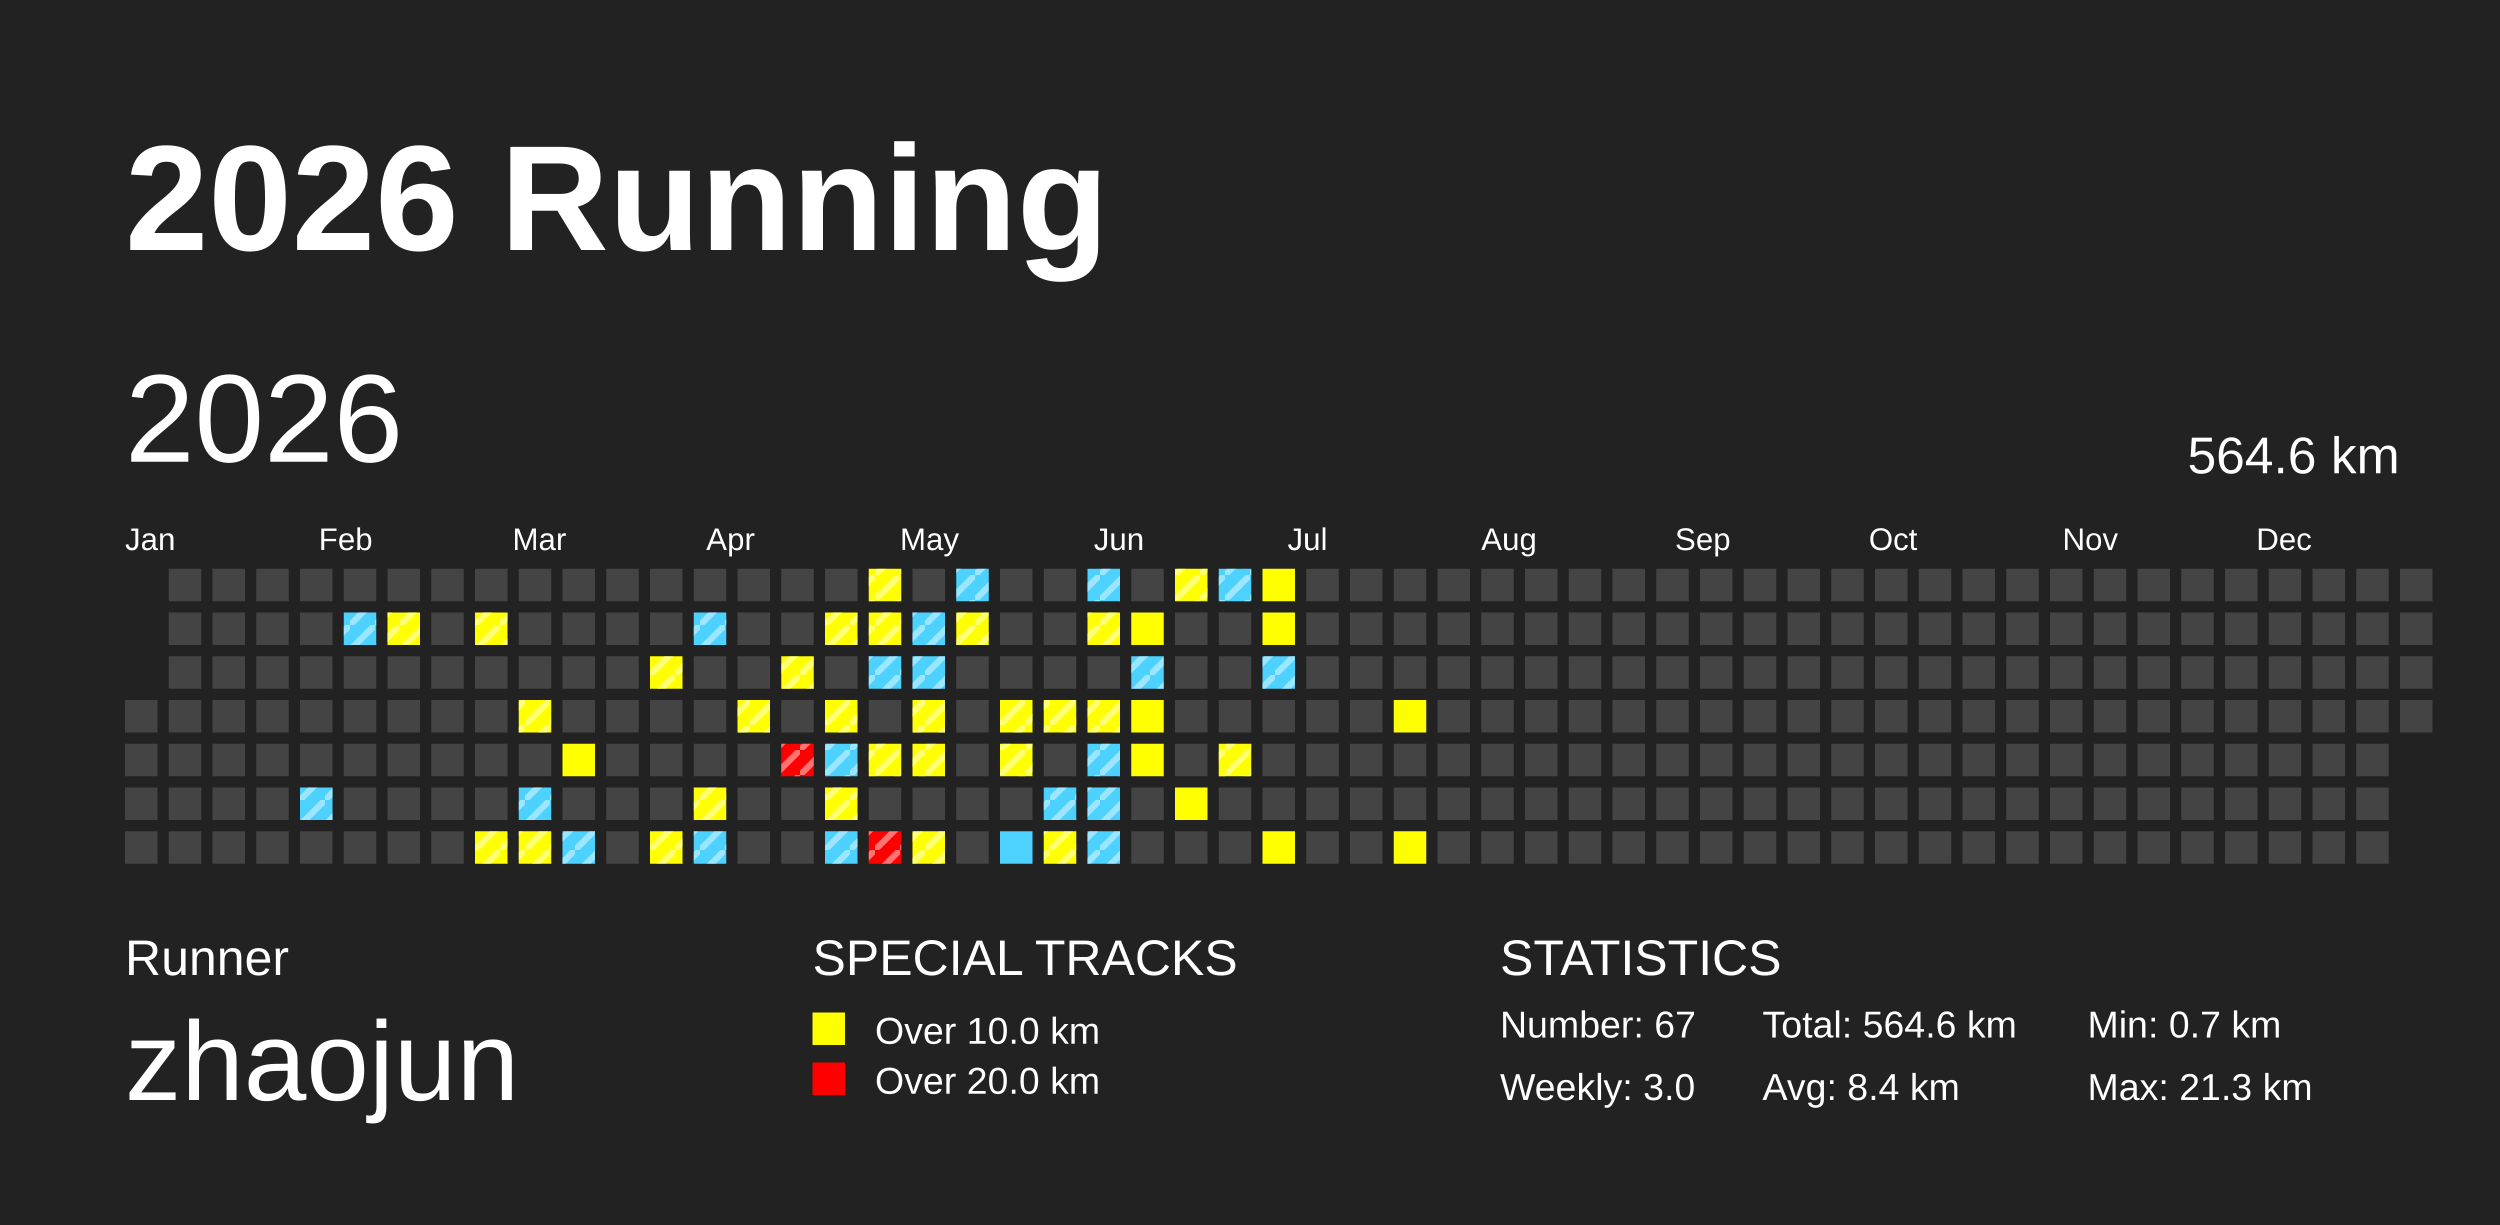
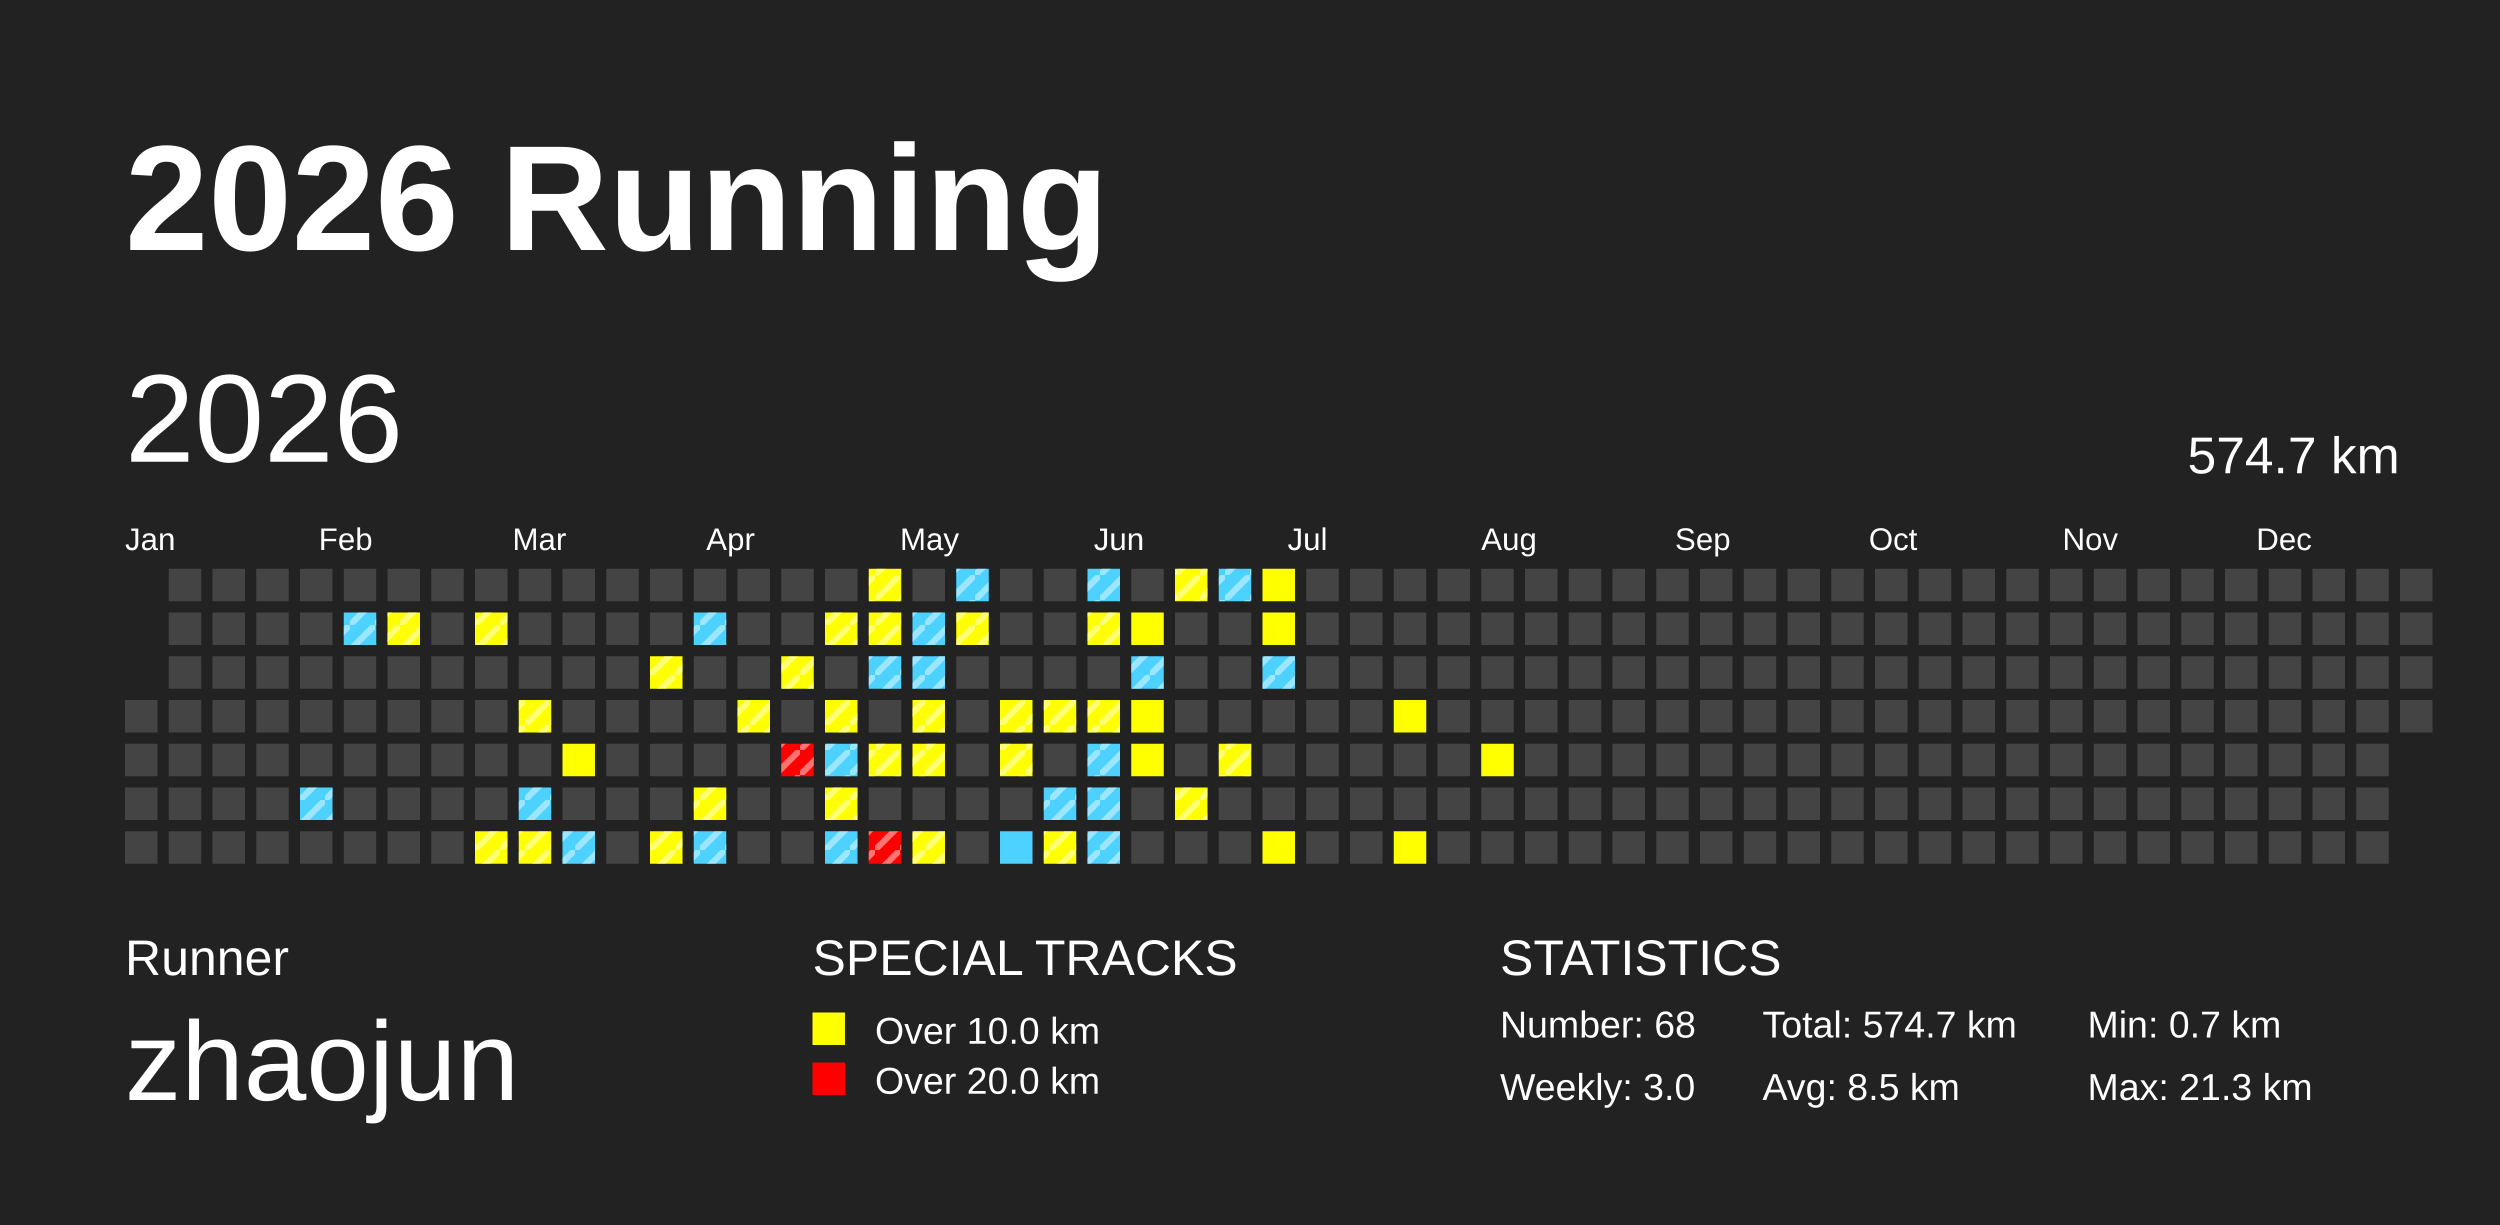
<svg xmlns="http://www.w3.org/2000/svg" baseProfile="full" height="98mm" version="1.1" viewBox="0,0,200,98" width="200mm">
  <defs>
    <pattern height="2" id="indoor-stripe" patternUnits="userSpaceOnUse" width="2">
      <line stroke="white" stroke-opacity="0.45" stroke-width="0.5" x1="0" x2="2" y1="2" y2="0" />
    </pattern>
  </defs>
  <rect fill="#222222" height="98" width="200" x="0" y="0" />
  <text fill="#FFFFFF" style="font-size:12px; font-family:Arial; font-weight:bold;" x="10" y="20">2026 Running</text>
  <text fill="#FFFFFF" style="font-size:4px; font-family:Arial" x="10" y="78">Runner</text>
  <text fill="#FFFFFF" style="font-size:9px; font-family:Arial" x="10" y="88">zhaojun</text>
  <text fill="#FFFFFF" style="font-size:4px; font-family:Arial" x="65" y="78">SPECIAL TRACKS</text>
  <rect fill="yellow" height="2.6" width="2.6" x="65" y="81" />
  <text fill="#FFFFFF" style="font-size:3px; font-family:Arial" x="70" y="83.5">Over 10.0 km</text>
  <rect fill="red" height="2.6" width="2.6" x="65" y="85" />
  <text fill="#FFFFFF" style="font-size:3px; font-family:Arial" x="70" y="87.5">Over 20.0 km</text>
  <text fill="#FFFFFF" style="font-size:4px; font-family:Arial" x="120" y="78">STATISTICS</text>
-   <text fill="#FFFFFF" style="font-size:3px; font-family:Arial" x="120" y="83">Number: 67</text>
+   <text fill="#FFFFFF" style="font-size:3px; font-family:Arial" x="120" y="83">Number: 68</text>
  <text fill="#FFFFFF" style="font-size:3px; font-family:Arial" x="120" y="88">Weekly: 3.0</text>
-   <text fill="#FFFFFF" style="font-size:3px; font-family:Arial" x="141" y="83">Total: 564.6 km</text>
-   <text fill="#FFFFFF" style="font-size:3px; font-family:Arial" x="141" y="88">Avg: 8.4 km</text>
+   <text fill="#FFFFFF" style="font-size:3px; font-family:Arial" x="141" y="83">Total: 574.7 km</text>
+   <text fill="#FFFFFF" style="font-size:3px; font-family:Arial" x="141" y="88">Avg: 8.5 km</text>
  <text fill="#FFFFFF" style="font-size:3px; font-family:Arial" x="167" y="83">Min: 0.7 km</text>
  <text fill="#FFFFFF" style="font-size:3px; font-family:Arial" x="167" y="88">Max: 21.3 km</text>
  <text dominant-baseline="hanging" fill="#FFFFFF" style="font-size:10.0px; font-family:Arial;" x="10" y="30">2026</text>
-   <text dominant-baseline="hanging" fill="#FFFFFF" style="font-size:4.125px; font-family:Arial;" x="175" y="35">564.6 km</text>
+   <text dominant-baseline="hanging" fill="#FFFFFF" style="font-size:4.125px; font-family:Arial;" x="175" y="35">574.7 km</text>
  <text fill="#FFFFFF" style="font-size:2.5px; font-family:Arial" x="10.0" y="44">Jan</text>
  <text fill="#FFFFFF" style="font-size:2.5px; font-family:Arial" x="25.5" y="44">Feb</text>
  <text fill="#FFFFFF" style="font-size:2.5px; font-family:Arial" x="41.0" y="44">Mar</text>
  <text fill="#FFFFFF" style="font-size:2.5px; font-family:Arial" x="56.5" y="44">Apr</text>
  <text fill="#FFFFFF" style="font-size:2.5px; font-family:Arial" x="72.0" y="44">May</text>
  <text fill="#FFFFFF" style="font-size:2.5px; font-family:Arial" x="87.5" y="44">Jun</text>
  <text fill="#FFFFFF" style="font-size:2.5px; font-family:Arial" x="103.0" y="44">Jul</text>
  <text fill="#FFFFFF" style="font-size:2.5px; font-family:Arial" x="118.5" y="44">Aug</text>
  <text fill="#FFFFFF" style="font-size:2.5px; font-family:Arial" x="134.0" y="44">Sep</text>
  <text fill="#FFFFFF" style="font-size:2.5px; font-family:Arial" x="149.5" y="44">Oct</text>
  <text fill="#FFFFFF" style="font-size:2.5px; font-family:Arial" x="165.0" y="44">Nov</text>
  <text fill="#FFFFFF" style="font-size:2.5px; font-family:Arial" x="180.5" y="44">Dec</text>
  <rect fill="#444444" height="2.6" width="2.6" x="10.0" y="56.0" />
  <rect fill="#444444" height="2.6" width="2.6" x="10.0" y="59.5" />
  <rect fill="#444444" height="2.6" width="2.6" x="10.0" y="63.0" />
  <rect fill="#444444" height="2.6" width="2.6" x="10.0" y="66.5" />
  <rect fill="#444444" height="2.6" width="2.6" x="13.5" y="45.5" />
  <rect fill="#444444" height="2.6" width="2.6" x="13.5" y="49.0" />
  <rect fill="#444444" height="2.6" width="2.6" x="13.5" y="52.5" />
  <rect fill="#444444" height="2.6" width="2.6" x="13.5" y="56.0" />
  <rect fill="#444444" height="2.6" width="2.6" x="13.5" y="59.5" />
  <rect fill="#444444" height="2.6" width="2.6" x="13.5" y="63.0" />
  <rect fill="#444444" height="2.6" width="2.6" x="13.5" y="66.5" />
  <rect fill="#444444" height="2.6" width="2.6" x="17.0" y="45.5" />
  <rect fill="#444444" height="2.6" width="2.6" x="17.0" y="49.0" />
  <rect fill="#444444" height="2.6" width="2.6" x="17.0" y="52.5" />
  <rect fill="#444444" height="2.6" width="2.6" x="17.0" y="56.0" />
  <rect fill="#444444" height="2.6" width="2.6" x="17.0" y="59.5" />
  <rect fill="#444444" height="2.6" width="2.6" x="17.0" y="63.0" />
  <rect fill="#444444" height="2.6" width="2.6" x="17.0" y="66.5" />
  <rect fill="#444444" height="2.6" width="2.6" x="20.5" y="45.5" />
  <rect fill="#444444" height="2.6" width="2.6" x="20.5" y="49.0" />
  <rect fill="#444444" height="2.6" width="2.6" x="20.5" y="52.5" />
  <rect fill="#444444" height="2.6" width="2.6" x="20.5" y="56.0" />
  <rect fill="#444444" height="2.6" width="2.6" x="20.5" y="59.5" />
  <rect fill="#444444" height="2.6" width="2.6" x="20.5" y="63.0" />
  <rect fill="#444444" height="2.6" width="2.6" x="20.5" y="66.5" />
  <rect fill="#444444" height="2.6" width="2.6" x="24.0" y="45.5" />
  <rect fill="#444444" height="2.6" width="2.6" x="24.0" y="49.0" />
  <rect fill="#444444" height="2.6" width="2.6" x="24.0" y="52.5" />
  <rect fill="#444444" height="2.6" width="2.6" x="24.0" y="56.0" />
  <rect fill="#444444" height="2.6" width="2.6" x="24.0" y="59.5" />
  <rect fill="#4dd2ff" height="2.6" width="2.6" x="24.0" y="63.0" />
  <rect fill="url(#indoor-stripe)" height="2.6" style="pointer-events: none;" width="2.6" x="24.0" y="63.0" />
  <rect fill="#444444" height="2.6" width="2.6" x="24.0" y="66.5" />
  <rect fill="#444444" height="2.6" width="2.6" x="27.5" y="45.5" />
  <rect fill="#4dd2ff" height="2.6" width="2.6" x="27.5" y="49.0" />
  <rect fill="url(#indoor-stripe)" height="2.6" style="pointer-events: none;" width="2.6" x="27.5" y="49.0" />
  <rect fill="#444444" height="2.6" width="2.6" x="27.5" y="52.5" />
  <rect fill="#444444" height="2.6" width="2.6" x="27.5" y="56.0" />
  <rect fill="#444444" height="2.6" width="2.6" x="27.5" y="59.5" />
  <rect fill="#444444" height="2.6" width="2.6" x="27.5" y="63.0" />
  <rect fill="#444444" height="2.6" width="2.6" x="27.5" y="66.5" />
  <rect fill="#444444" height="2.6" width="2.6" x="31.0" y="45.5" />
  <rect fill="yellow" height="2.6" width="2.6" x="31.0" y="49.0" />
  <rect fill="url(#indoor-stripe)" height="2.6" style="pointer-events: none;" width="2.6" x="31.0" y="49.0" />
  <rect fill="#444444" height="2.6" width="2.6" x="31.0" y="52.5" />
  <rect fill="#444444" height="2.6" width="2.6" x="31.0" y="56.0" />
  <rect fill="#444444" height="2.6" width="2.6" x="31.0" y="59.5" />
  <rect fill="#444444" height="2.6" width="2.6" x="31.0" y="63.0" />
  <rect fill="#444444" height="2.6" width="2.6" x="31.0" y="66.5" />
  <rect fill="#444444" height="2.6" width="2.6" x="34.5" y="45.5" />
  <rect fill="#444444" height="2.6" width="2.6" x="34.5" y="49.0" />
  <rect fill="#444444" height="2.6" width="2.6" x="34.5" y="52.5" />
  <rect fill="#444444" height="2.6" width="2.6" x="34.5" y="56.0" />
  <rect fill="#444444" height="2.6" width="2.6" x="34.5" y="59.5" />
  <rect fill="#444444" height="2.6" width="2.6" x="34.5" y="63.0" />
  <rect fill="#444444" height="2.6" width="2.6" x="34.5" y="66.5" />
  <rect fill="#444444" height="2.6" width="2.6" x="38.0" y="45.5" />
  <rect fill="yellow" height="2.6" width="2.6" x="38.0" y="49.0" />
  <rect fill="url(#indoor-stripe)" height="2.6" style="pointer-events: none;" width="2.6" x="38.0" y="49.0" />
  <rect fill="#444444" height="2.6" width="2.6" x="38.0" y="52.5" />
  <rect fill="#444444" height="2.6" width="2.6" x="38.0" y="56.0" />
  <rect fill="#444444" height="2.6" width="2.6" x="38.0" y="59.5" />
  <rect fill="#444444" height="2.6" width="2.6" x="38.0" y="63.0" />
  <rect fill="yellow" height="2.6" width="2.6" x="38.0" y="66.5" />
  <rect fill="url(#indoor-stripe)" height="2.6" style="pointer-events: none;" width="2.6" x="38.0" y="66.5" />
  <rect fill="#444444" height="2.6" width="2.6" x="41.5" y="45.5" />
  <rect fill="#444444" height="2.6" width="2.6" x="41.5" y="49.0" />
  <rect fill="#444444" height="2.6" width="2.6" x="41.5" y="52.5" />
  <rect fill="yellow" height="2.6" width="2.6" x="41.5" y="56.0" />
  <rect fill="url(#indoor-stripe)" height="2.6" style="pointer-events: none;" width="2.6" x="41.5" y="56.0" />
  <rect fill="#444444" height="2.6" width="2.6" x="41.5" y="59.5" />
  <rect fill="#4dd2ff" height="2.6" width="2.6" x="41.5" y="63.0" />
  <rect fill="url(#indoor-stripe)" height="2.6" style="pointer-events: none;" width="2.6" x="41.5" y="63.0" />
  <rect fill="yellow" height="2.6" width="2.6" x="41.5" y="66.5" />
  <rect fill="url(#indoor-stripe)" height="2.6" style="pointer-events: none;" width="2.6" x="41.5" y="66.5" />
  <rect fill="#444444" height="2.6" width="2.6" x="45.0" y="45.5" />
  <rect fill="#444444" height="2.6" width="2.6" x="45.0" y="49.0" />
  <rect fill="#444444" height="2.6" width="2.6" x="45.0" y="52.5" />
  <rect fill="#444444" height="2.6" width="2.6" x="45.0" y="56.0" />
  <rect fill="yellow" height="2.6" width="2.6" x="45.0" y="59.5" />
  <rect fill="#444444" height="2.6" width="2.6" x="45.0" y="63.0" />
  <rect fill="#4dd2ff" height="2.6" width="2.6" x="45.0" y="66.5" />
  <rect fill="url(#indoor-stripe)" height="2.6" style="pointer-events: none;" width="2.6" x="45.0" y="66.5" />
  <rect fill="#444444" height="2.6" width="2.6" x="48.5" y="45.5" />
  <rect fill="#444444" height="2.6" width="2.6" x="48.5" y="49.0" />
  <rect fill="#444444" height="2.6" width="2.6" x="48.5" y="52.5" />
  <rect fill="#444444" height="2.6" width="2.6" x="48.5" y="56.0" />
  <rect fill="#444444" height="2.6" width="2.6" x="48.5" y="59.5" />
  <rect fill="#444444" height="2.6" width="2.6" x="48.5" y="63.0" />
  <rect fill="#444444" height="2.6" width="2.6" x="48.5" y="66.5" />
  <rect fill="#444444" height="2.6" width="2.6" x="52.0" y="45.5" />
  <rect fill="#444444" height="2.6" width="2.6" x="52.0" y="49.0" />
  <rect fill="yellow" height="2.6" width="2.6" x="52.0" y="52.5" />
  <rect fill="url(#indoor-stripe)" height="2.6" style="pointer-events: none;" width="2.6" x="52.0" y="52.5" />
  <rect fill="#444444" height="2.6" width="2.6" x="52.0" y="56.0" />
  <rect fill="#444444" height="2.6" width="2.6" x="52.0" y="59.5" />
  <rect fill="#444444" height="2.6" width="2.6" x="52.0" y="63.0" />
  <rect fill="yellow" height="2.6" width="2.6" x="52.0" y="66.5" />
  <rect fill="url(#indoor-stripe)" height="2.6" style="pointer-events: none;" width="2.6" x="52.0" y="66.5" />
  <rect fill="#444444" height="2.6" width="2.6" x="55.5" y="45.5" />
  <rect fill="#4dd2ff" height="2.6" width="2.6" x="55.5" y="49.0" />
  <rect fill="url(#indoor-stripe)" height="2.6" style="pointer-events: none;" width="2.6" x="55.5" y="49.0" />
  <rect fill="#444444" height="2.6" width="2.6" x="55.5" y="52.5" />
  <rect fill="#444444" height="2.6" width="2.6" x="55.5" y="56.0" />
  <rect fill="#444444" height="2.6" width="2.6" x="55.5" y="59.5" />
  <rect fill="yellow" height="2.6" width="2.6" x="55.5" y="63.0" />
  <rect fill="url(#indoor-stripe)" height="2.6" style="pointer-events: none;" width="2.6" x="55.5" y="63.0" />
  <rect fill="#4dd2ff" height="2.6" width="2.6" x="55.5" y="66.5" />
  <rect fill="url(#indoor-stripe)" height="2.6" style="pointer-events: none;" width="2.6" x="55.5" y="66.5" />
  <rect fill="#444444" height="2.6" width="2.6" x="59.0" y="45.5" />
  <rect fill="#444444" height="2.6" width="2.6" x="59.0" y="49.0" />
  <rect fill="#444444" height="2.6" width="2.6" x="59.0" y="52.5" />
  <rect fill="yellow" height="2.6" width="2.6" x="59.0" y="56.0" />
  <rect fill="url(#indoor-stripe)" height="2.6" style="pointer-events: none;" width="2.6" x="59.0" y="56.0" />
  <rect fill="#444444" height="2.6" width="2.6" x="59.0" y="59.5" />
  <rect fill="#444444" height="2.6" width="2.6" x="59.0" y="63.0" />
  <rect fill="#444444" height="2.6" width="2.6" x="59.0" y="66.5" />
  <rect fill="#444444" height="2.6" width="2.6" x="62.5" y="45.5" />
  <rect fill="#444444" height="2.6" width="2.6" x="62.5" y="49.0" />
  <rect fill="yellow" height="2.6" width="2.6" x="62.5" y="52.5" />
  <rect fill="url(#indoor-stripe)" height="2.6" style="pointer-events: none;" width="2.6" x="62.5" y="52.5" />
  <rect fill="#444444" height="2.6" width="2.6" x="62.5" y="56.0" />
  <rect fill="red" height="2.6" width="2.6" x="62.5" y="59.5" />
  <rect fill="url(#indoor-stripe)" height="2.6" style="pointer-events: none;" width="2.6" x="62.5" y="59.5" />
  <rect fill="#444444" height="2.6" width="2.6" x="62.5" y="63.0" />
  <rect fill="#444444" height="2.6" width="2.6" x="62.5" y="66.5" />
  <rect fill="#444444" height="2.6" width="2.6" x="66.0" y="45.5" />
  <rect fill="yellow" height="2.6" width="2.6" x="66.0" y="49.0" />
  <rect fill="url(#indoor-stripe)" height="2.6" style="pointer-events: none;" width="2.6" x="66.0" y="49.0" />
  <rect fill="#444444" height="2.6" width="2.6" x="66.0" y="52.5" />
  <rect fill="yellow" height="2.6" width="2.6" x="66.0" y="56.0" />
  <rect fill="url(#indoor-stripe)" height="2.6" style="pointer-events: none;" width="2.6" x="66.0" y="56.0" />
  <rect fill="#4dd2ff" height="2.6" width="2.6" x="66.0" y="59.5" />
  <rect fill="url(#indoor-stripe)" height="2.6" style="pointer-events: none;" width="2.6" x="66.0" y="59.5" />
  <rect fill="yellow" height="2.6" width="2.6" x="66.0" y="63.0" />
  <rect fill="url(#indoor-stripe)" height="2.6" style="pointer-events: none;" width="2.6" x="66.0" y="63.0" />
  <rect fill="#4dd2ff" height="2.6" width="2.6" x="66.0" y="66.5" />
  <rect fill="url(#indoor-stripe)" height="2.6" style="pointer-events: none;" width="2.6" x="66.0" y="66.5" />
  <rect fill="yellow" height="2.6" width="2.6" x="69.5" y="45.5" />
  <rect fill="url(#indoor-stripe)" height="2.6" style="pointer-events: none;" width="2.6" x="69.5" y="45.5" />
  <rect fill="yellow" height="2.6" width="2.6" x="69.5" y="49.0" />
  <rect fill="url(#indoor-stripe)" height="2.6" style="pointer-events: none;" width="2.6" x="69.5" y="49.0" />
  <rect fill="#4dd2ff" height="2.6" width="2.6" x="69.5" y="52.5" />
  <rect fill="url(#indoor-stripe)" height="2.6" style="pointer-events: none;" width="2.6" x="69.5" y="52.5" />
  <rect fill="#444444" height="2.6" width="2.6" x="69.5" y="56.0" />
  <rect fill="yellow" height="2.6" width="2.6" x="69.5" y="59.5" />
  <rect fill="url(#indoor-stripe)" height="2.6" style="pointer-events: none;" width="2.6" x="69.5" y="59.5" />
  <rect fill="#444444" height="2.6" width="2.6" x="69.5" y="63.0" />
  <rect fill="red" height="2.6" width="2.6" x="69.5" y="66.5" />
  <rect fill="url(#indoor-stripe)" height="2.6" style="pointer-events: none;" width="2.6" x="69.5" y="66.5" />
  <rect fill="#444444" height="2.6" width="2.6" x="73.0" y="45.5" />
  <rect fill="#4dd2ff" height="2.6" width="2.6" x="73.0" y="49.0" />
  <rect fill="url(#indoor-stripe)" height="2.6" style="pointer-events: none;" width="2.6" x="73.0" y="49.0" />
  <rect fill="#4dd2ff" height="2.6" width="2.6" x="73.0" y="52.5" />
  <rect fill="url(#indoor-stripe)" height="2.6" style="pointer-events: none;" width="2.6" x="73.0" y="52.5" />
  <rect fill="yellow" height="2.6" width="2.6" x="73.0" y="56.0" />
  <rect fill="url(#indoor-stripe)" height="2.6" style="pointer-events: none;" width="2.6" x="73.0" y="56.0" />
  <rect fill="yellow" height="2.6" width="2.6" x="73.0" y="59.5" />
  <rect fill="url(#indoor-stripe)" height="2.6" style="pointer-events: none;" width="2.6" x="73.0" y="59.5" />
  <rect fill="#444444" height="2.6" width="2.6" x="73.0" y="63.0" />
  <rect fill="yellow" height="2.6" width="2.6" x="73.0" y="66.5" />
  <rect fill="url(#indoor-stripe)" height="2.6" style="pointer-events: none;" width="2.6" x="73.0" y="66.5" />
  <rect fill="#4dd2ff" height="2.6" width="2.6" x="76.5" y="45.5" />
  <rect fill="url(#indoor-stripe)" height="2.6" style="pointer-events: none;" width="2.6" x="76.5" y="45.5" />
  <rect fill="yellow" height="2.6" width="2.6" x="76.5" y="49.0" />
  <rect fill="url(#indoor-stripe)" height="2.6" style="pointer-events: none;" width="2.6" x="76.5" y="49.0" />
  <rect fill="#444444" height="2.6" width="2.6" x="76.5" y="52.5" />
  <rect fill="#444444" height="2.6" width="2.6" x="76.5" y="56.0" />
  <rect fill="#444444" height="2.6" width="2.6" x="76.5" y="59.5" />
  <rect fill="#444444" height="2.6" width="2.6" x="76.5" y="63.0" />
  <rect fill="#444444" height="2.6" width="2.6" x="76.5" y="66.5" />
  <rect fill="#444444" height="2.6" width="2.6" x="80.0" y="45.5" />
  <rect fill="#444444" height="2.6" width="2.6" x="80.0" y="49.0" />
  <rect fill="#444444" height="2.6" width="2.6" x="80.0" y="52.5" />
  <rect fill="yellow" height="2.6" width="2.6" x="80.0" y="56.0" />
  <rect fill="url(#indoor-stripe)" height="2.6" style="pointer-events: none;" width="2.6" x="80.0" y="56.0" />
  <rect fill="yellow" height="2.6" width="2.6" x="80.0" y="59.5" />
  <rect fill="url(#indoor-stripe)" height="2.6" style="pointer-events: none;" width="2.6" x="80.0" y="59.5" />
  <rect fill="#444444" height="2.6" width="2.6" x="80.0" y="63.0" />
  <rect fill="#4dd2ff" height="2.6" width="2.6" x="80.0" y="66.5" />
  <rect fill="#444444" height="2.6" width="2.6" x="83.5" y="45.5" />
  <rect fill="#444444" height="2.6" width="2.6" x="83.5" y="49.0" />
  <rect fill="#444444" height="2.6" width="2.6" x="83.5" y="52.5" />
  <rect fill="yellow" height="2.6" width="2.6" x="83.5" y="56.0" />
  <rect fill="url(#indoor-stripe)" height="2.6" style="pointer-events: none;" width="2.6" x="83.5" y="56.0" />
  <rect fill="#444444" height="2.6" width="2.6" x="83.5" y="59.5" />
  <rect fill="#4dd2ff" height="2.6" width="2.6" x="83.5" y="63.0" />
  <rect fill="url(#indoor-stripe)" height="2.6" style="pointer-events: none;" width="2.6" x="83.5" y="63.0" />
  <rect fill="yellow" height="2.6" width="2.6" x="83.5" y="66.5" />
  <rect fill="url(#indoor-stripe)" height="2.6" style="pointer-events: none;" width="2.6" x="83.5" y="66.5" />
  <rect fill="#4dd2ff" height="2.6" width="2.6" x="87.0" y="45.5" />
  <rect fill="url(#indoor-stripe)" height="2.6" style="pointer-events: none;" width="2.6" x="87.0" y="45.5" />
  <rect fill="yellow" height="2.6" width="2.6" x="87.0" y="49.0" />
  <rect fill="url(#indoor-stripe)" height="2.6" style="pointer-events: none;" width="2.6" x="87.0" y="49.0" />
  <rect fill="#444444" height="2.6" width="2.6" x="87.0" y="52.5" />
  <rect fill="yellow" height="2.6" width="2.6" x="87.0" y="56.0" />
  <rect fill="url(#indoor-stripe)" height="2.6" style="pointer-events: none;" width="2.6" x="87.0" y="56.0" />
  <rect fill="#4dd2ff" height="2.6" width="2.6" x="87.0" y="59.5" />
  <rect fill="url(#indoor-stripe)" height="2.6" style="pointer-events: none;" width="2.6" x="87.0" y="59.5" />
  <rect fill="#4dd2ff" height="2.6" width="2.6" x="87.0" y="63.0" />
  <rect fill="url(#indoor-stripe)" height="2.6" style="pointer-events: none;" width="2.6" x="87.0" y="63.0" />
  <rect fill="#4dd2ff" height="2.6" width="2.6" x="87.0" y="66.5" />
  <rect fill="url(#indoor-stripe)" height="2.6" style="pointer-events: none;" width="2.6" x="87.0" y="66.5" />
  <rect fill="#444444" height="2.6" width="2.6" x="90.5" y="45.5" />
  <rect fill="yellow" height="2.6" width="2.6" x="90.5" y="49.0" />
  <rect fill="#4dd2ff" height="2.6" width="2.6" x="90.5" y="52.5" />
  <rect fill="url(#indoor-stripe)" height="2.6" style="pointer-events: none;" width="2.6" x="90.5" y="52.5" />
  <rect fill="yellow" height="2.6" width="2.6" x="90.5" y="56.0" />
  <rect fill="yellow" height="2.6" width="2.6" x="90.5" y="59.5" />
  <rect fill="#444444" height="2.6" width="2.6" x="90.5" y="63.0" />
  <rect fill="#444444" height="2.6" width="2.6" x="90.5" y="66.5" />
  <rect fill="yellow" height="2.6" width="2.6" x="94.0" y="45.5" />
  <rect fill="url(#indoor-stripe)" height="2.6" style="pointer-events: none;" width="2.6" x="94.0" y="45.5" />
  <rect fill="#444444" height="2.6" width="2.6" x="94.0" y="49.0" />
  <rect fill="#444444" height="2.6" width="2.6" x="94.0" y="52.5" />
  <rect fill="#444444" height="2.6" width="2.6" x="94.0" y="56.0" />
  <rect fill="#444444" height="2.6" width="2.6" x="94.0" y="59.5" />
  <rect fill="yellow" height="2.6" width="2.6" x="94.0" y="63.0" />
+   <rect fill="url(#indoor-stripe)" height="2.6" style="pointer-events: none;" width="2.6" x="94.0" y="63.0" />
  <rect fill="#444444" height="2.6" width="2.6" x="94.0" y="66.5" />
  <rect fill="#4dd2ff" height="2.6" width="2.6" x="97.5" y="45.5" />
  <rect fill="url(#indoor-stripe)" height="2.6" style="pointer-events: none;" width="2.6" x="97.5" y="45.5" />
  <rect fill="#444444" height="2.6" width="2.6" x="97.5" y="49.0" />
  <rect fill="#444444" height="2.6" width="2.6" x="97.5" y="52.5" />
  <rect fill="#444444" height="2.6" width="2.6" x="97.5" y="56.0" />
  <rect fill="yellow" height="2.6" width="2.6" x="97.5" y="59.5" />
  <rect fill="url(#indoor-stripe)" height="2.6" style="pointer-events: none;" width="2.6" x="97.5" y="59.5" />
  <rect fill="#444444" height="2.6" width="2.6" x="97.5" y="63.0" />
  <rect fill="#444444" height="2.6" width="2.6" x="97.5" y="66.5" />
  <rect fill="yellow" height="2.6" width="2.6" x="101.0" y="45.5" />
  <rect fill="yellow" height="2.6" width="2.6" x="101.0" y="49.0" />
  <rect fill="#4dd2ff" height="2.6" width="2.6" x="101.0" y="52.5" />
  <rect fill="url(#indoor-stripe)" height="2.6" style="pointer-events: none;" width="2.6" x="101.0" y="52.5" />
  <rect fill="#444444" height="2.6" width="2.6" x="101.0" y="56.0" />
  <rect fill="#444444" height="2.6" width="2.6" x="101.0" y="59.5" />
  <rect fill="#444444" height="2.6" width="2.6" x="101.0" y="63.0" />
  <rect fill="yellow" height="2.6" width="2.6" x="101.0" y="66.5" />
  <rect fill="#444444" height="2.6" width="2.6" x="104.5" y="45.5" />
  <rect fill="#444444" height="2.6" width="2.6" x="104.5" y="49.0" />
  <rect fill="#444444" height="2.6" width="2.6" x="104.5" y="52.5" />
  <rect fill="#444444" height="2.6" width="2.6" x="104.5" y="56.0" />
  <rect fill="#444444" height="2.6" width="2.6" x="104.5" y="59.5" />
  <rect fill="#444444" height="2.6" width="2.6" x="104.5" y="63.0" />
  <rect fill="#444444" height="2.6" width="2.6" x="104.5" y="66.5" />
  <rect fill="#444444" height="2.6" width="2.6" x="108.0" y="45.5" />
  <rect fill="#444444" height="2.6" width="2.6" x="108.0" y="49.0" />
  <rect fill="#444444" height="2.6" width="2.6" x="108.0" y="52.5" />
  <rect fill="#444444" height="2.6" width="2.6" x="108.0" y="56.0" />
  <rect fill="#444444" height="2.6" width="2.6" x="108.0" y="59.5" />
  <rect fill="#444444" height="2.6" width="2.6" x="108.0" y="63.0" />
  <rect fill="#444444" height="2.6" width="2.6" x="108.0" y="66.5" />
  <rect fill="#444444" height="2.6" width="2.6" x="111.5" y="45.5" />
  <rect fill="#444444" height="2.6" width="2.6" x="111.5" y="49.0" />
  <rect fill="#444444" height="2.6" width="2.6" x="111.5" y="52.5" />
  <rect fill="yellow" height="2.6" width="2.6" x="111.5" y="56.0" />
  <rect fill="#444444" height="2.6" width="2.6" x="111.5" y="59.5" />
  <rect fill="#444444" height="2.6" width="2.6" x="111.5" y="63.0" />
  <rect fill="yellow" height="2.6" width="2.6" x="111.5" y="66.5" />
  <rect fill="#444444" height="2.6" width="2.6" x="115.0" y="45.5" />
  <rect fill="#444444" height="2.6" width="2.6" x="115.0" y="49.0" />
  <rect fill="#444444" height="2.6" width="2.6" x="115.0" y="52.5" />
  <rect fill="#444444" height="2.6" width="2.6" x="115.0" y="56.0" />
  <rect fill="#444444" height="2.6" width="2.6" x="115.0" y="59.5" />
  <rect fill="#444444" height="2.6" width="2.6" x="115.0" y="63.0" />
  <rect fill="#444444" height="2.6" width="2.6" x="115.0" y="66.5" />
  <rect fill="#444444" height="2.6" width="2.6" x="118.5" y="45.5" />
  <rect fill="#444444" height="2.6" width="2.6" x="118.5" y="49.0" />
  <rect fill="#444444" height="2.6" width="2.6" x="118.5" y="52.5" />
  <rect fill="#444444" height="2.6" width="2.6" x="118.5" y="56.0" />
-   <rect fill="#444444" height="2.6" width="2.6" x="118.5" y="59.5" />
+   <rect fill="yellow" height="2.6" width="2.6" x="118.5" y="59.5" />
  <rect fill="#444444" height="2.6" width="2.6" x="118.5" y="63.0" />
  <rect fill="#444444" height="2.6" width="2.6" x="118.5" y="66.5" />
  <rect fill="#444444" height="2.6" width="2.6" x="122.0" y="45.5" />
  <rect fill="#444444" height="2.6" width="2.6" x="122.0" y="49.0" />
  <rect fill="#444444" height="2.6" width="2.6" x="122.0" y="52.5" />
  <rect fill="#444444" height="2.6" width="2.6" x="122.0" y="56.0" />
  <rect fill="#444444" height="2.6" width="2.6" x="122.0" y="59.5" />
  <rect fill="#444444" height="2.6" width="2.6" x="122.0" y="63.0" />
  <rect fill="#444444" height="2.6" width="2.6" x="122.0" y="66.5" />
  <rect fill="#444444" height="2.6" width="2.6" x="125.5" y="45.5" />
  <rect fill="#444444" height="2.6" width="2.6" x="125.5" y="49.0" />
  <rect fill="#444444" height="2.6" width="2.6" x="125.5" y="52.5" />
  <rect fill="#444444" height="2.6" width="2.6" x="125.5" y="56.0" />
  <rect fill="#444444" height="2.6" width="2.6" x="125.5" y="59.5" />
  <rect fill="#444444" height="2.6" width="2.6" x="125.5" y="63.0" />
  <rect fill="#444444" height="2.6" width="2.6" x="125.5" y="66.5" />
  <rect fill="#444444" height="2.6" width="2.6" x="129.0" y="45.5" />
  <rect fill="#444444" height="2.6" width="2.6" x="129.0" y="49.0" />
  <rect fill="#444444" height="2.6" width="2.6" x="129.0" y="52.5" />
  <rect fill="#444444" height="2.6" width="2.6" x="129.0" y="56.0" />
  <rect fill="#444444" height="2.6" width="2.6" x="129.0" y="59.5" />
  <rect fill="#444444" height="2.6" width="2.6" x="129.0" y="63.0" />
  <rect fill="#444444" height="2.6" width="2.6" x="129.0" y="66.5" />
  <rect fill="#444444" height="2.6" width="2.6" x="132.5" y="45.5" />
  <rect fill="#444444" height="2.6" width="2.6" x="132.5" y="49.0" />
  <rect fill="#444444" height="2.6" width="2.6" x="132.5" y="52.5" />
  <rect fill="#444444" height="2.6" width="2.6" x="132.5" y="56.0" />
  <rect fill="#444444" height="2.6" width="2.6" x="132.5" y="59.5" />
  <rect fill="#444444" height="2.6" width="2.6" x="132.5" y="63.0" />
  <rect fill="#444444" height="2.6" width="2.6" x="132.5" y="66.5" />
  <rect fill="#444444" height="2.6" width="2.6" x="136.0" y="45.5" />
  <rect fill="#444444" height="2.6" width="2.6" x="136.0" y="49.0" />
  <rect fill="#444444" height="2.6" width="2.6" x="136.0" y="52.5" />
  <rect fill="#444444" height="2.6" width="2.6" x="136.0" y="56.0" />
  <rect fill="#444444" height="2.6" width="2.6" x="136.0" y="59.5" />
  <rect fill="#444444" height="2.6" width="2.6" x="136.0" y="63.0" />
  <rect fill="#444444" height="2.6" width="2.6" x="136.0" y="66.5" />
  <rect fill="#444444" height="2.6" width="2.6" x="139.5" y="45.5" />
  <rect fill="#444444" height="2.6" width="2.6" x="139.5" y="49.0" />
  <rect fill="#444444" height="2.6" width="2.6" x="139.5" y="52.5" />
  <rect fill="#444444" height="2.6" width="2.6" x="139.5" y="56.0" />
  <rect fill="#444444" height="2.6" width="2.6" x="139.5" y="59.5" />
  <rect fill="#444444" height="2.6" width="2.6" x="139.5" y="63.0" />
  <rect fill="#444444" height="2.6" width="2.6" x="139.5" y="66.5" />
  <rect fill="#444444" height="2.6" width="2.6" x="143.0" y="45.5" />
  <rect fill="#444444" height="2.6" width="2.6" x="143.0" y="49.0" />
  <rect fill="#444444" height="2.6" width="2.6" x="143.0" y="52.5" />
  <rect fill="#444444" height="2.6" width="2.6" x="143.0" y="56.0" />
  <rect fill="#444444" height="2.6" width="2.6" x="143.0" y="59.5" />
  <rect fill="#444444" height="2.6" width="2.6" x="143.0" y="63.0" />
  <rect fill="#444444" height="2.6" width="2.6" x="143.0" y="66.5" />
  <rect fill="#444444" height="2.6" width="2.6" x="146.5" y="45.5" />
  <rect fill="#444444" height="2.6" width="2.6" x="146.5" y="49.0" />
  <rect fill="#444444" height="2.6" width="2.6" x="146.5" y="52.5" />
  <rect fill="#444444" height="2.6" width="2.6" x="146.5" y="56.0" />
  <rect fill="#444444" height="2.6" width="2.6" x="146.5" y="59.5" />
  <rect fill="#444444" height="2.6" width="2.6" x="146.5" y="63.0" />
  <rect fill="#444444" height="2.6" width="2.6" x="146.5" y="66.5" />
  <rect fill="#444444" height="2.6" width="2.6" x="150.0" y="45.5" />
  <rect fill="#444444" height="2.6" width="2.6" x="150.0" y="49.0" />
  <rect fill="#444444" height="2.6" width="2.6" x="150.0" y="52.5" />
  <rect fill="#444444" height="2.6" width="2.6" x="150.0" y="56.0" />
  <rect fill="#444444" height="2.6" width="2.6" x="150.0" y="59.5" />
  <rect fill="#444444" height="2.6" width="2.6" x="150.0" y="63.0" />
  <rect fill="#444444" height="2.6" width="2.6" x="150.0" y="66.5" />
  <rect fill="#444444" height="2.6" width="2.6" x="153.5" y="45.5" />
  <rect fill="#444444" height="2.6" width="2.6" x="153.5" y="49.0" />
  <rect fill="#444444" height="2.6" width="2.6" x="153.5" y="52.5" />
  <rect fill="#444444" height="2.6" width="2.6" x="153.5" y="56.0" />
  <rect fill="#444444" height="2.6" width="2.6" x="153.5" y="59.5" />
  <rect fill="#444444" height="2.6" width="2.6" x="153.5" y="63.0" />
  <rect fill="#444444" height="2.6" width="2.6" x="153.5" y="66.5" />
  <rect fill="#444444" height="2.6" width="2.6" x="157.0" y="45.5" />
  <rect fill="#444444" height="2.6" width="2.6" x="157.0" y="49.0" />
  <rect fill="#444444" height="2.6" width="2.6" x="157.0" y="52.5" />
  <rect fill="#444444" height="2.6" width="2.6" x="157.0" y="56.0" />
  <rect fill="#444444" height="2.6" width="2.6" x="157.0" y="59.5" />
  <rect fill="#444444" height="2.6" width="2.6" x="157.0" y="63.0" />
  <rect fill="#444444" height="2.6" width="2.6" x="157.0" y="66.5" />
  <rect fill="#444444" height="2.6" width="2.6" x="160.5" y="45.5" />
  <rect fill="#444444" height="2.6" width="2.6" x="160.5" y="49.0" />
  <rect fill="#444444" height="2.6" width="2.6" x="160.5" y="52.5" />
  <rect fill="#444444" height="2.6" width="2.6" x="160.5" y="56.0" />
  <rect fill="#444444" height="2.6" width="2.6" x="160.5" y="59.5" />
  <rect fill="#444444" height="2.6" width="2.6" x="160.5" y="63.0" />
  <rect fill="#444444" height="2.6" width="2.6" x="160.5" y="66.5" />
  <rect fill="#444444" height="2.6" width="2.6" x="164.0" y="45.5" />
  <rect fill="#444444" height="2.6" width="2.6" x="164.0" y="49.0" />
  <rect fill="#444444" height="2.6" width="2.6" x="164.0" y="52.5" />
  <rect fill="#444444" height="2.6" width="2.6" x="164.0" y="56.0" />
  <rect fill="#444444" height="2.6" width="2.6" x="164.0" y="59.5" />
  <rect fill="#444444" height="2.6" width="2.6" x="164.0" y="63.0" />
  <rect fill="#444444" height="2.6" width="2.6" x="164.0" y="66.5" />
  <rect fill="#444444" height="2.6" width="2.6" x="167.5" y="45.5" />
  <rect fill="#444444" height="2.6" width="2.6" x="167.5" y="49.0" />
  <rect fill="#444444" height="2.6" width="2.6" x="167.5" y="52.5" />
  <rect fill="#444444" height="2.6" width="2.6" x="167.5" y="56.0" />
  <rect fill="#444444" height="2.6" width="2.6" x="167.5" y="59.5" />
  <rect fill="#444444" height="2.6" width="2.6" x="167.5" y="63.0" />
  <rect fill="#444444" height="2.6" width="2.6" x="167.5" y="66.5" />
  <rect fill="#444444" height="2.6" width="2.6" x="171.0" y="45.5" />
  <rect fill="#444444" height="2.6" width="2.6" x="171.0" y="49.0" />
  <rect fill="#444444" height="2.6" width="2.6" x="171.0" y="52.5" />
  <rect fill="#444444" height="2.6" width="2.6" x="171.0" y="56.0" />
  <rect fill="#444444" height="2.6" width="2.6" x="171.0" y="59.5" />
  <rect fill="#444444" height="2.6" width="2.6" x="171.0" y="63.0" />
  <rect fill="#444444" height="2.6" width="2.6" x="171.0" y="66.5" />
  <rect fill="#444444" height="2.6" width="2.6" x="174.5" y="45.5" />
  <rect fill="#444444" height="2.6" width="2.6" x="174.5" y="49.0" />
  <rect fill="#444444" height="2.6" width="2.6" x="174.5" y="52.5" />
  <rect fill="#444444" height="2.6" width="2.6" x="174.5" y="56.0" />
  <rect fill="#444444" height="2.6" width="2.6" x="174.5" y="59.5" />
  <rect fill="#444444" height="2.6" width="2.6" x="174.5" y="63.0" />
  <rect fill="#444444" height="2.6" width="2.6" x="174.5" y="66.5" />
  <rect fill="#444444" height="2.6" width="2.6" x="178.0" y="45.5" />
  <rect fill="#444444" height="2.6" width="2.6" x="178.0" y="49.0" />
  <rect fill="#444444" height="2.6" width="2.6" x="178.0" y="52.5" />
  <rect fill="#444444" height="2.6" width="2.6" x="178.0" y="56.0" />
  <rect fill="#444444" height="2.6" width="2.6" x="178.0" y="59.5" />
  <rect fill="#444444" height="2.6" width="2.6" x="178.0" y="63.0" />
  <rect fill="#444444" height="2.6" width="2.6" x="178.0" y="66.5" />
  <rect fill="#444444" height="2.6" width="2.6" x="181.5" y="45.5" />
  <rect fill="#444444" height="2.6" width="2.6" x="181.5" y="49.0" />
  <rect fill="#444444" height="2.6" width="2.6" x="181.5" y="52.5" />
  <rect fill="#444444" height="2.6" width="2.6" x="181.5" y="56.0" />
  <rect fill="#444444" height="2.6" width="2.6" x="181.5" y="59.5" />
  <rect fill="#444444" height="2.6" width="2.6" x="181.5" y="63.0" />
  <rect fill="#444444" height="2.6" width="2.6" x="181.5" y="66.5" />
  <rect fill="#444444" height="2.6" width="2.6" x="185.0" y="45.5" />
  <rect fill="#444444" height="2.6" width="2.6" x="185.0" y="49.0" />
  <rect fill="#444444" height="2.6" width="2.6" x="185.0" y="52.5" />
  <rect fill="#444444" height="2.6" width="2.6" x="185.0" y="56.0" />
  <rect fill="#444444" height="2.6" width="2.6" x="185.0" y="59.5" />
  <rect fill="#444444" height="2.6" width="2.6" x="185.0" y="63.0" />
  <rect fill="#444444" height="2.6" width="2.6" x="185.0" y="66.5" />
  <rect fill="#444444" height="2.6" width="2.6" x="188.5" y="45.5" />
  <rect fill="#444444" height="2.6" width="2.6" x="188.5" y="49.0" />
  <rect fill="#444444" height="2.6" width="2.6" x="188.5" y="52.5" />
  <rect fill="#444444" height="2.6" width="2.6" x="188.5" y="56.0" />
  <rect fill="#444444" height="2.6" width="2.6" x="188.5" y="59.5" />
  <rect fill="#444444" height="2.6" width="2.6" x="188.5" y="63.0" />
  <rect fill="#444444" height="2.6" width="2.6" x="188.5" y="66.5" />
  <rect fill="#444444" height="2.6" width="2.6" x="192.0" y="45.5" />
  <rect fill="#444444" height="2.6" width="2.6" x="192.0" y="49.0" />
  <rect fill="#444444" height="2.6" width="2.6" x="192.0" y="52.5" />
  <rect fill="#444444" height="2.6" width="2.6" x="192.0" y="56.0" />
</svg>
